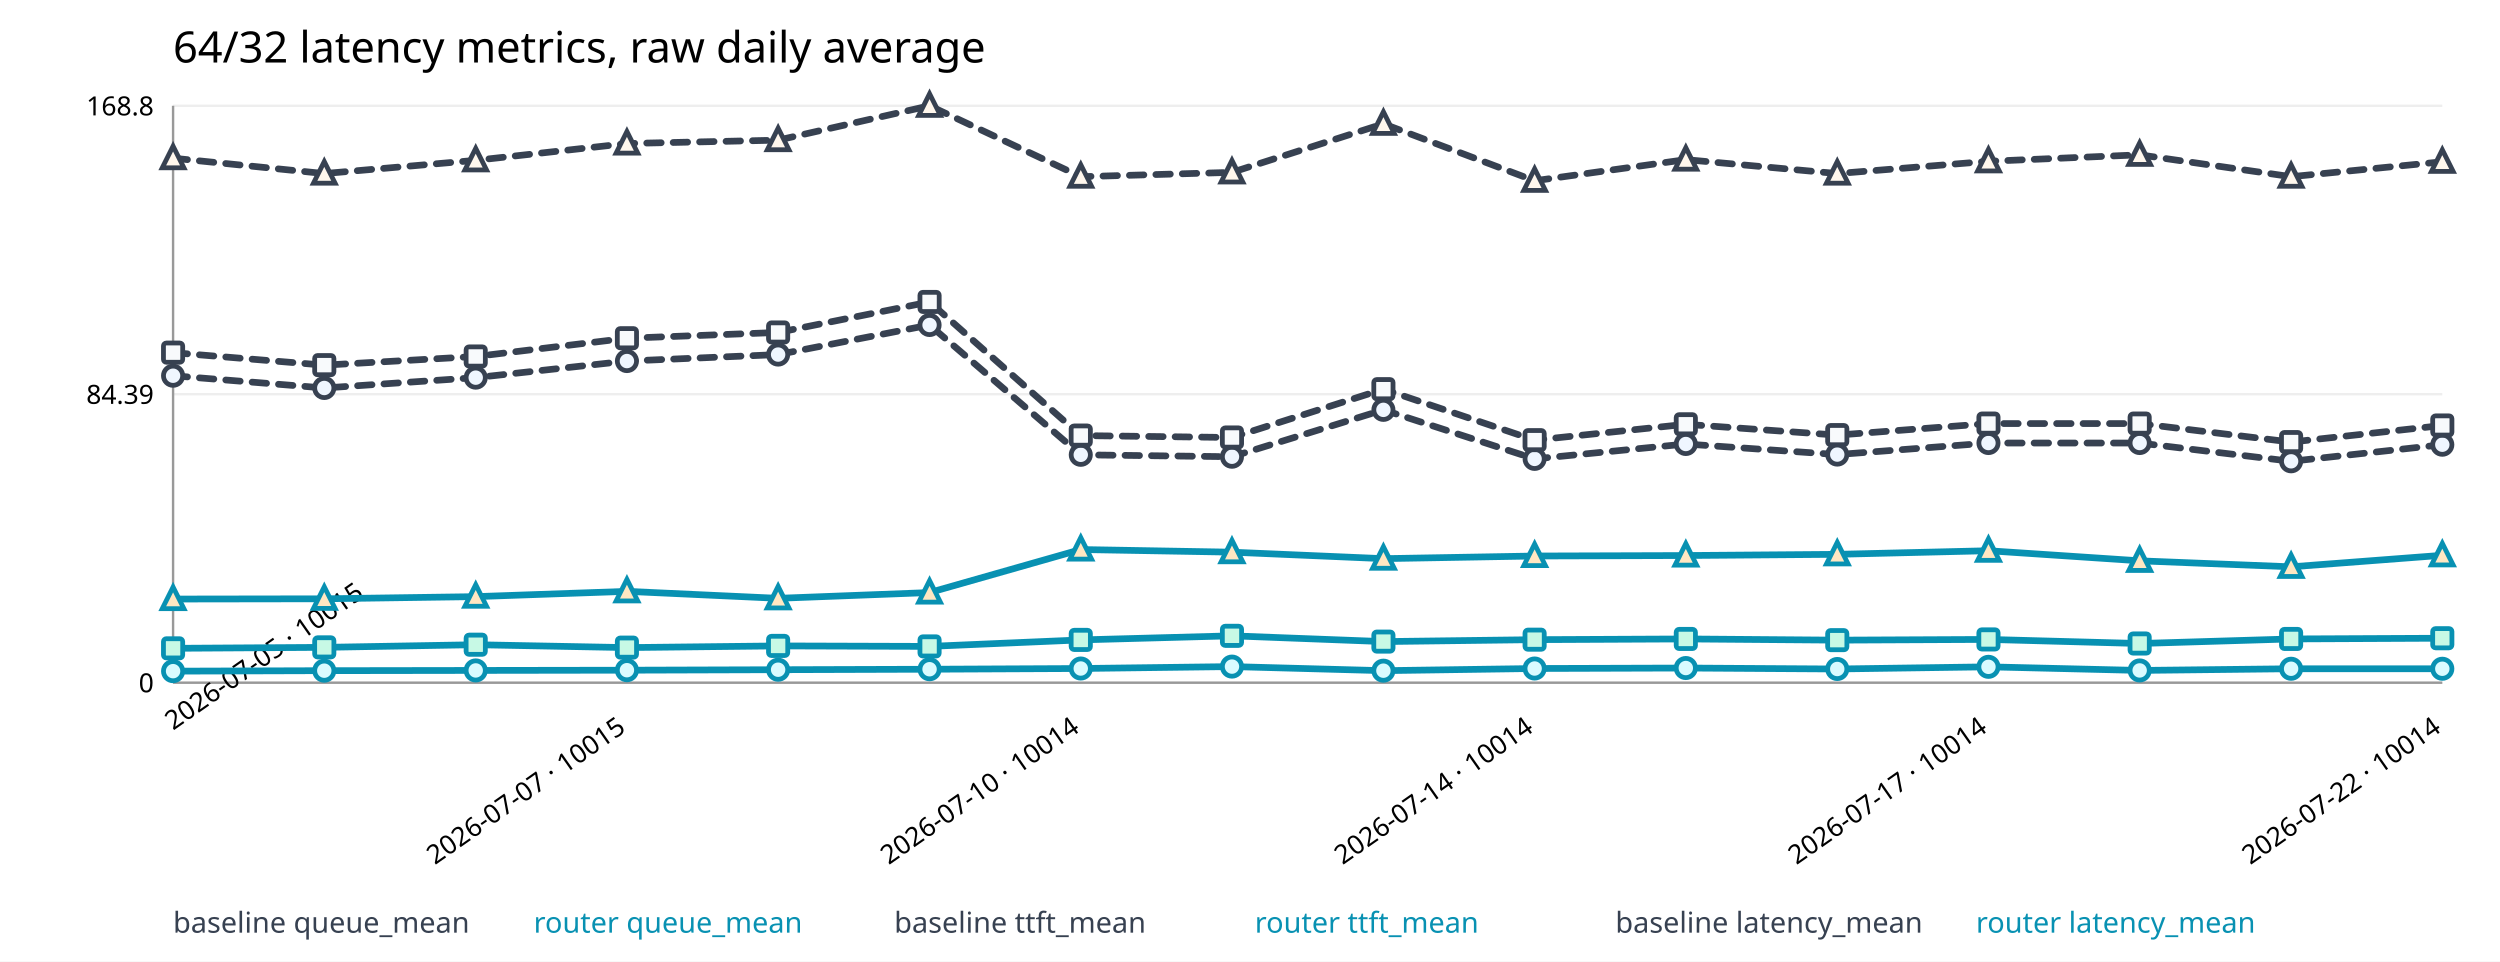
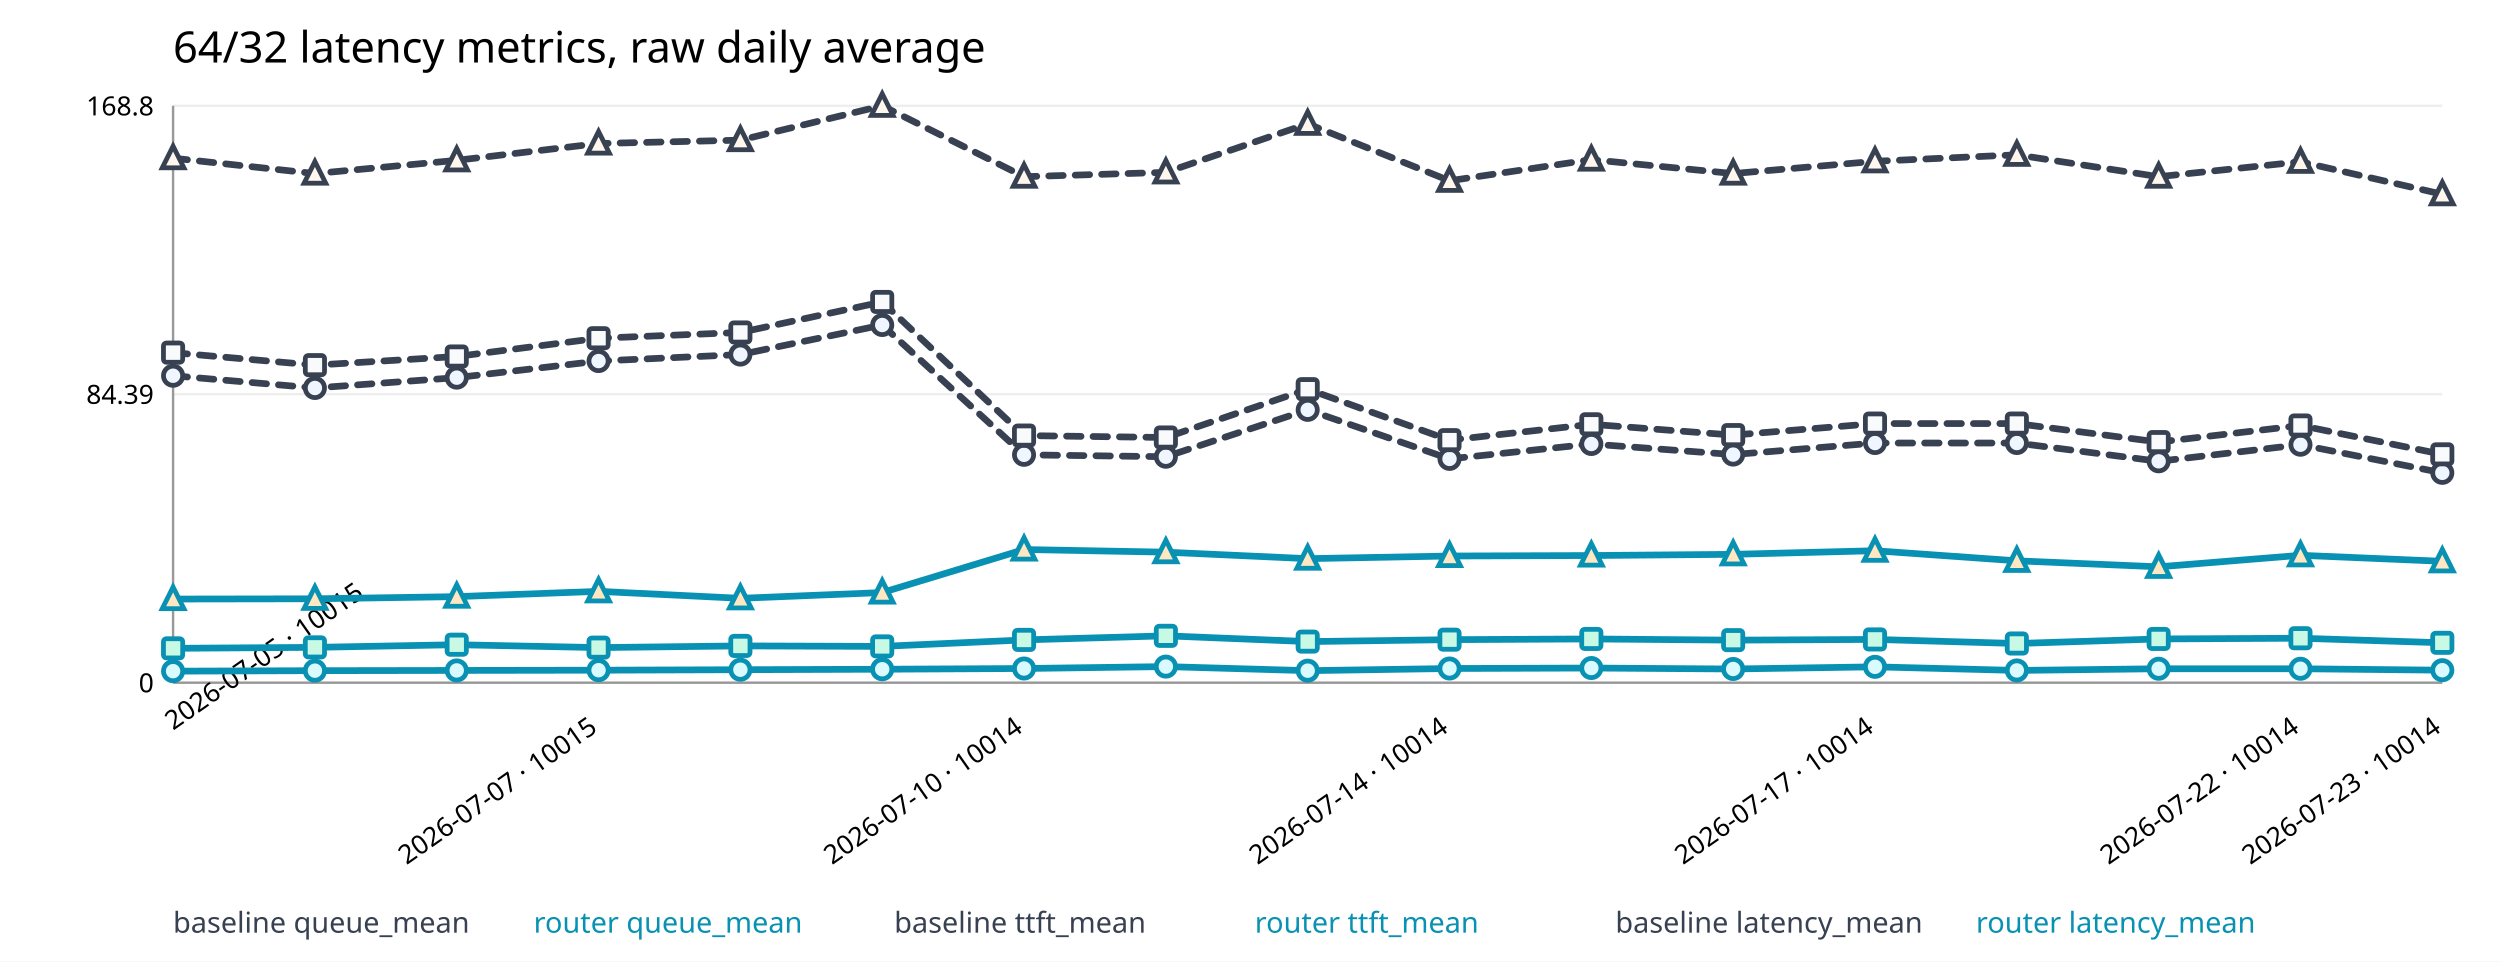
<svg xmlns="http://www.w3.org/2000/svg" width="1040" height="400" viewBox="0 0 1040 400">
  <rect width="100%" height="100%" fill="white" />
  <text x="72" y="26" font-size="18" font-family="sans-serif">64/32 latency metrics, raw daily average</text>
  <line x1="72" y1="284.0" x2="1016" y2="284.0" stroke="#eee" />
  <text x="64" y="288.0" text-anchor="end" font-size="11" font-family="sans-serif">0</text>
  <line x1="72" y1="164.0" x2="1016" y2="164.0" stroke="#eee" />
  <text x="64" y="168.0" text-anchor="end" font-size="11" font-family="sans-serif">84.39</text>
  <line x1="72" y1="44.0" x2="1016" y2="44.0" stroke="#eee" />
  <text x="64" y="48.0" text-anchor="end" font-size="11" font-family="sans-serif">168.8</text>
  <line x1="72" y1="284" x2="1016" y2="284" stroke="#999" />
  <line x1="72" y1="44" x2="72" y2="284" stroke="#999" />
  <text x="72.0" y="304" text-anchor="start" font-size="11" font-family="sans-serif" transform="rotate(-35 72.0 304)">2026-07-05 · 10015</text>
-   <text x="260.8" y="304" text-anchor="end" font-size="11" font-family="sans-serif" transform="rotate(-35 260.8 304)">2026-07-07 · 10015</text>
-   <text x="449.6" y="304" text-anchor="end" font-size="11" font-family="sans-serif" transform="rotate(-35 449.6 304)">2026-07-10 · 10014</text>
-   <text x="638.4" y="304" text-anchor="end" font-size="11" font-family="sans-serif" transform="rotate(-35 638.4 304)">2026-07-14 · 10014</text>
-   <text x="827.2" y="304" text-anchor="end" font-size="11" font-family="sans-serif" transform="rotate(-35 827.2 304)">2026-07-17 · 10014</text>
-   <text x="1016.0" y="304" text-anchor="end" font-size="11" font-family="sans-serif" transform="rotate(-35 1016.0 304)">2026-07-22 · 10014</text>
-   <polyline fill="none" stroke="#374151" stroke-width="2.8" stroke-linecap="round" stroke-linejoin="round" stroke-dasharray="6 5" points="72.0,156.3 134.9,161.4 197.9,157.1 260.8,150.2 323.7,147.5 386.7,135.2 449.6,189.2 512.5,190.0 575.5,170.5 638.4,190.9 701.3,184.7 764.3,189.1 827.2,184.3 890.1,184.3 953.1,191.9 1016.0,185.0" />
+   <text x="249.0" y="304" text-anchor="end" font-size="11" font-family="sans-serif" transform="rotate(-35 249.0 304)">2026-07-07 · 10015</text>
+   <text x="426.0" y="304" text-anchor="end" font-size="11" font-family="sans-serif" transform="rotate(-35 426.0 304)">2026-07-10 · 10014</text>
+   <text x="603.0" y="304" text-anchor="end" font-size="11" font-family="sans-serif" transform="rotate(-35 603.0 304)">2026-07-14 · 10014</text>
+   <text x="780.0" y="304" text-anchor="end" font-size="11" font-family="sans-serif" transform="rotate(-35 780.0 304)">2026-07-17 · 10014</text>
+   <text x="957.0" y="304" text-anchor="end" font-size="11" font-family="sans-serif" transform="rotate(-35 957.0 304)">2026-07-22 · 10014</text>
+   <text x="1016.0" y="304" text-anchor="end" font-size="11" font-family="sans-serif" transform="rotate(-35 1016.0 304)">2026-07-23 · 10014</text>
+   <polyline fill="none" stroke="#374151" stroke-width="2.8" stroke-linecap="round" stroke-linejoin="round" stroke-dasharray="6 5" points="72.0,156.3 131.0,161.4 190.0,157.1 249.0,150.2 308.0,147.5 367.0,135.2 426.0,189.2 485.0,190.0 544.0,170.5 603.0,190.9 662.0,184.7 721.0,189.1 780.0,184.3 839.0,184.3 898.0,191.9 957.0,185.0 1016.0,196.7" />
  <circle cx="72.0" cy="156.3" r="4" fill="#eff6ff" stroke="#374151" stroke-width="2" />
-   <circle cx="134.9" cy="161.4" r="4" fill="#eff6ff" stroke="#374151" stroke-width="2" />
-   <circle cx="197.9" cy="157.1" r="4" fill="#eff6ff" stroke="#374151" stroke-width="2" />
-   <circle cx="260.8" cy="150.2" r="4" fill="#eff6ff" stroke="#374151" stroke-width="2" />
-   <circle cx="323.7" cy="147.5" r="4" fill="#eff6ff" stroke="#374151" stroke-width="2" />
-   <circle cx="386.7" cy="135.2" r="4" fill="#eff6ff" stroke="#374151" stroke-width="2" />
-   <circle cx="449.6" cy="189.2" r="4" fill="#eff6ff" stroke="#374151" stroke-width="2" />
-   <circle cx="512.5" cy="190.0" r="4" fill="#eff6ff" stroke="#374151" stroke-width="2" />
-   <circle cx="575.5" cy="170.5" r="4" fill="#eff6ff" stroke="#374151" stroke-width="2" />
-   <circle cx="638.4" cy="190.9" r="4" fill="#eff6ff" stroke="#374151" stroke-width="2" />
-   <circle cx="701.3" cy="184.7" r="4" fill="#eff6ff" stroke="#374151" stroke-width="2" />
-   <circle cx="764.3" cy="189.1" r="4" fill="#eff6ff" stroke="#374151" stroke-width="2" />
-   <circle cx="827.2" cy="184.3" r="4" fill="#eff6ff" stroke="#374151" stroke-width="2" />
-   <circle cx="890.1" cy="184.3" r="4" fill="#eff6ff" stroke="#374151" stroke-width="2" />
-   <circle cx="953.1" cy="191.9" r="4" fill="#eff6ff" stroke="#374151" stroke-width="2" />
-   <circle cx="1016.0" cy="185.0" r="4" fill="#eff6ff" stroke="#374151" stroke-width="2" />
+   <circle cx="131.0" cy="161.4" r="4" fill="#eff6ff" stroke="#374151" stroke-width="2" />
+   <circle cx="190.0" cy="157.1" r="4" fill="#eff6ff" stroke="#374151" stroke-width="2" />
+   <circle cx="249.0" cy="150.2" r="4" fill="#eff6ff" stroke="#374151" stroke-width="2" />
+   <circle cx="308.0" cy="147.5" r="4" fill="#eff6ff" stroke="#374151" stroke-width="2" />
+   <circle cx="367.0" cy="135.2" r="4" fill="#eff6ff" stroke="#374151" stroke-width="2" />
+   <circle cx="426.0" cy="189.2" r="4" fill="#eff6ff" stroke="#374151" stroke-width="2" />
+   <circle cx="485.0" cy="190.0" r="4" fill="#eff6ff" stroke="#374151" stroke-width="2" />
+   <circle cx="544.0" cy="170.5" r="4" fill="#eff6ff" stroke="#374151" stroke-width="2" />
+   <circle cx="603.0" cy="190.9" r="4" fill="#eff6ff" stroke="#374151" stroke-width="2" />
+   <circle cx="662.0" cy="184.7" r="4" fill="#eff6ff" stroke="#374151" stroke-width="2" />
+   <circle cx="721.0" cy="189.1" r="4" fill="#eff6ff" stroke="#374151" stroke-width="2" />
+   <circle cx="780.0" cy="184.3" r="4" fill="#eff6ff" stroke="#374151" stroke-width="2" />
+   <circle cx="839.0" cy="184.3" r="4" fill="#eff6ff" stroke="#374151" stroke-width="2" />
+   <circle cx="898.0" cy="191.9" r="4" fill="#eff6ff" stroke="#374151" stroke-width="2" />
+   <circle cx="957.0" cy="185.0" r="4" fill="#eff6ff" stroke="#374151" stroke-width="2" />
+   <circle cx="1016.0" cy="196.7" r="4" fill="#eff6ff" stroke="#374151" stroke-width="2" />
  <text x="72" y="388" font-size="12" fill="#374151" font-family="sans-serif">baseline queue_mean</text>
-   <polyline fill="none" stroke="#0891b2" stroke-width="2.8" stroke-linecap="round" stroke-linejoin="round" points="72.0,279.2 134.9,279.0 197.9,278.9 260.8,278.8 323.7,278.6 386.7,278.4 449.6,278.1 512.5,277.3 575.5,279.0 638.4,278.1 701.3,277.9 764.3,278.3 827.2,277.4 890.1,278.9 953.1,278.2 1016.0,278.2" />
+   <polyline fill="none" stroke="#0891b2" stroke-width="2.8" stroke-linecap="round" stroke-linejoin="round" points="72.0,279.2 131.0,279.0 190.0,278.9 249.0,278.8 308.0,278.6 367.0,278.4 426.0,278.1 485.0,277.3 544.0,279.0 603.0,278.1 662.0,277.9 721.0,278.3 780.0,277.4 839.0,278.9 898.0,278.2 957.0,278.2 1016.0,278.8" />
  <circle cx="72.0" cy="279.2" r="4" fill="#d9fbff" stroke="#0891b2" stroke-width="2" />
-   <circle cx="134.9" cy="279.0" r="4" fill="#d9fbff" stroke="#0891b2" stroke-width="2" />
-   <circle cx="197.9" cy="278.9" r="4" fill="#d9fbff" stroke="#0891b2" stroke-width="2" />
-   <circle cx="260.8" cy="278.8" r="4" fill="#d9fbff" stroke="#0891b2" stroke-width="2" />
-   <circle cx="323.7" cy="278.6" r="4" fill="#d9fbff" stroke="#0891b2" stroke-width="2" />
-   <circle cx="386.7" cy="278.4" r="4" fill="#d9fbff" stroke="#0891b2" stroke-width="2" />
-   <circle cx="449.6" cy="278.1" r="4" fill="#d9fbff" stroke="#0891b2" stroke-width="2" />
-   <circle cx="512.5" cy="277.3" r="4" fill="#d9fbff" stroke="#0891b2" stroke-width="2" />
-   <circle cx="575.5" cy="279.0" r="4" fill="#d9fbff" stroke="#0891b2" stroke-width="2" />
-   <circle cx="638.4" cy="278.1" r="4" fill="#d9fbff" stroke="#0891b2" stroke-width="2" />
-   <circle cx="701.3" cy="277.9" r="4" fill="#d9fbff" stroke="#0891b2" stroke-width="2" />
-   <circle cx="764.3" cy="278.3" r="4" fill="#d9fbff" stroke="#0891b2" stroke-width="2" />
-   <circle cx="827.2" cy="277.4" r="4" fill="#d9fbff" stroke="#0891b2" stroke-width="2" />
-   <circle cx="890.1" cy="278.9" r="4" fill="#d9fbff" stroke="#0891b2" stroke-width="2" />
-   <circle cx="953.1" cy="278.2" r="4" fill="#d9fbff" stroke="#0891b2" stroke-width="2" />
-   <circle cx="1016.0" cy="278.2" r="4" fill="#d9fbff" stroke="#0891b2" stroke-width="2" />
+   <circle cx="131.0" cy="279.0" r="4" fill="#d9fbff" stroke="#0891b2" stroke-width="2" />
+   <circle cx="190.0" cy="278.9" r="4" fill="#d9fbff" stroke="#0891b2" stroke-width="2" />
+   <circle cx="249.0" cy="278.8" r="4" fill="#d9fbff" stroke="#0891b2" stroke-width="2" />
+   <circle cx="308.0" cy="278.6" r="4" fill="#d9fbff" stroke="#0891b2" stroke-width="2" />
+   <circle cx="367.0" cy="278.4" r="4" fill="#d9fbff" stroke="#0891b2" stroke-width="2" />
+   <circle cx="426.0" cy="278.1" r="4" fill="#d9fbff" stroke="#0891b2" stroke-width="2" />
+   <circle cx="485.0" cy="277.3" r="4" fill="#d9fbff" stroke="#0891b2" stroke-width="2" />
+   <circle cx="544.0" cy="279.0" r="4" fill="#d9fbff" stroke="#0891b2" stroke-width="2" />
+   <circle cx="603.0" cy="278.1" r="4" fill="#d9fbff" stroke="#0891b2" stroke-width="2" />
+   <circle cx="662.0" cy="277.9" r="4" fill="#d9fbff" stroke="#0891b2" stroke-width="2" />
+   <circle cx="721.0" cy="278.3" r="4" fill="#d9fbff" stroke="#0891b2" stroke-width="2" />
+   <circle cx="780.0" cy="277.4" r="4" fill="#d9fbff" stroke="#0891b2" stroke-width="2" />
+   <circle cx="839.0" cy="278.9" r="4" fill="#d9fbff" stroke="#0891b2" stroke-width="2" />
+   <circle cx="898.0" cy="278.2" r="4" fill="#d9fbff" stroke="#0891b2" stroke-width="2" />
+   <circle cx="957.0" cy="278.2" r="4" fill="#d9fbff" stroke="#0891b2" stroke-width="2" />
+   <circle cx="1016.0" cy="278.8" r="4" fill="#d9fbff" stroke="#0891b2" stroke-width="2" />
  <text x="222" y="388" font-size="12" fill="#0891b2" font-family="sans-serif">router queue_mean</text>
-   <polyline fill="none" stroke="#374151" stroke-width="2.8" stroke-linecap="round" stroke-linejoin="round" stroke-dasharray="6 5" points="72.0,146.7 134.9,151.9 197.9,148.3 260.8,140.7 323.7,138.3 386.7,125.6 449.6,181.2 512.5,182.0 575.5,161.9 638.4,183.1 701.3,176.5 764.3,181.0 827.2,176.2 890.1,176.2 953.1,183.9 1016.0,177.0" />
+   <polyline fill="none" stroke="#374151" stroke-width="2.8" stroke-linecap="round" stroke-linejoin="round" stroke-dasharray="6 5" points="72.0,146.7 131.0,151.9 190.0,148.3 249.0,140.7 308.0,138.3 367.0,125.6 426.0,181.2 485.0,182.0 544.0,161.9 603.0,183.1 662.0,176.5 721.0,181.0 780.0,176.2 839.0,176.2 898.0,183.9 957.0,177.0 1016.0,189.0" />
  <rect x="68.0" y="142.7" width="8" height="8" rx="1.2" fill="#f8fafc" stroke="#374151" stroke-width="2" />
-   <rect x="130.9" y="147.9" width="8" height="8" rx="1.2" fill="#f8fafc" stroke="#374151" stroke-width="2" />
-   <rect x="193.9" y="144.3" width="8" height="8" rx="1.2" fill="#f8fafc" stroke="#374151" stroke-width="2" />
-   <rect x="256.8" y="136.7" width="8" height="8" rx="1.2" fill="#f8fafc" stroke="#374151" stroke-width="2" />
-   <rect x="319.7" y="134.3" width="8" height="8" rx="1.2" fill="#f8fafc" stroke="#374151" stroke-width="2" />
-   <rect x="382.7" y="121.6" width="8" height="8" rx="1.2" fill="#f8fafc" stroke="#374151" stroke-width="2" />
-   <rect x="445.6" y="177.2" width="8" height="8" rx="1.2" fill="#f8fafc" stroke="#374151" stroke-width="2" />
-   <rect x="508.5" y="178.0" width="8" height="8" rx="1.2" fill="#f8fafc" stroke="#374151" stroke-width="2" />
-   <rect x="571.5" y="157.9" width="8" height="8" rx="1.2" fill="#f8fafc" stroke="#374151" stroke-width="2" />
-   <rect x="634.4" y="179.1" width="8" height="8" rx="1.2" fill="#f8fafc" stroke="#374151" stroke-width="2" />
-   <rect x="697.3" y="172.5" width="8" height="8" rx="1.2" fill="#f8fafc" stroke="#374151" stroke-width="2" />
-   <rect x="760.3" y="177.0" width="8" height="8" rx="1.2" fill="#f8fafc" stroke="#374151" stroke-width="2" />
-   <rect x="823.2" y="172.2" width="8" height="8" rx="1.2" fill="#f8fafc" stroke="#374151" stroke-width="2" />
-   <rect x="886.1" y="172.2" width="8" height="8" rx="1.2" fill="#f8fafc" stroke="#374151" stroke-width="2" />
-   <rect x="949.1" y="179.9" width="8" height="8" rx="1.2" fill="#f8fafc" stroke="#374151" stroke-width="2" />
-   <rect x="1012.0" y="173.0" width="8" height="8" rx="1.2" fill="#f8fafc" stroke="#374151" stroke-width="2" />
+   <rect x="127.0" y="147.9" width="8" height="8" rx="1.2" fill="#f8fafc" stroke="#374151" stroke-width="2" />
+   <rect x="186.0" y="144.3" width="8" height="8" rx="1.2" fill="#f8fafc" stroke="#374151" stroke-width="2" />
+   <rect x="245.0" y="136.7" width="8" height="8" rx="1.2" fill="#f8fafc" stroke="#374151" stroke-width="2" />
+   <rect x="304.0" y="134.3" width="8" height="8" rx="1.2" fill="#f8fafc" stroke="#374151" stroke-width="2" />
+   <rect x="363.0" y="121.6" width="8" height="8" rx="1.2" fill="#f8fafc" stroke="#374151" stroke-width="2" />
+   <rect x="422.0" y="177.2" width="8" height="8" rx="1.2" fill="#f8fafc" stroke="#374151" stroke-width="2" />
+   <rect x="481.0" y="178.0" width="8" height="8" rx="1.2" fill="#f8fafc" stroke="#374151" stroke-width="2" />
+   <rect x="540.0" y="157.9" width="8" height="8" rx="1.2" fill="#f8fafc" stroke="#374151" stroke-width="2" />
+   <rect x="599.0" y="179.1" width="8" height="8" rx="1.2" fill="#f8fafc" stroke="#374151" stroke-width="2" />
+   <rect x="658.0" y="172.5" width="8" height="8" rx="1.2" fill="#f8fafc" stroke="#374151" stroke-width="2" />
+   <rect x="717.0" y="177.0" width="8" height="8" rx="1.2" fill="#f8fafc" stroke="#374151" stroke-width="2" />
+   <rect x="776.0" y="172.2" width="8" height="8" rx="1.2" fill="#f8fafc" stroke="#374151" stroke-width="2" />
+   <rect x="835.0" y="172.2" width="8" height="8" rx="1.2" fill="#f8fafc" stroke="#374151" stroke-width="2" />
+   <rect x="894.0" y="179.9" width="8" height="8" rx="1.2" fill="#f8fafc" stroke="#374151" stroke-width="2" />
+   <rect x="953.0" y="173.0" width="8" height="8" rx="1.2" fill="#f8fafc" stroke="#374151" stroke-width="2" />
+   <rect x="1012.0" y="185.0" width="8" height="8" rx="1.2" fill="#f8fafc" stroke="#374151" stroke-width="2" />
  <text x="372" y="388" font-size="12" fill="#374151" font-family="sans-serif">baseline ttft_mean</text>
-   <polyline fill="none" stroke="#0891b2" stroke-width="2.8" stroke-linecap="round" stroke-linejoin="round" points="72.0,269.7 134.9,269.3 197.9,268.2 260.8,269.4 323.7,268.7 386.7,268.9 449.6,266.2 512.5,264.5 575.5,266.9 638.4,266.1 701.3,265.8 764.3,266.3 827.2,266.0 890.1,267.7 953.1,265.8 1016.0,265.5" />
+   <polyline fill="none" stroke="#0891b2" stroke-width="2.8" stroke-linecap="round" stroke-linejoin="round" points="72.0,269.7 131.0,269.3 190.0,268.2 249.0,269.4 308.0,268.7 367.0,268.9 426.0,266.2 485.0,264.5 544.0,266.9 603.0,266.1 662.0,265.8 721.0,266.3 780.0,266.0 839.0,267.7 898.0,265.8 957.0,265.5 1016.0,267.4" />
  <rect x="68.0" y="265.7" width="8" height="8" rx="1.2" fill="#c7f9e5" stroke="#0891b2" stroke-width="2" />
-   <rect x="130.9" y="265.3" width="8" height="8" rx="1.2" fill="#c7f9e5" stroke="#0891b2" stroke-width="2" />
-   <rect x="193.9" y="264.2" width="8" height="8" rx="1.2" fill="#c7f9e5" stroke="#0891b2" stroke-width="2" />
-   <rect x="256.8" y="265.4" width="8" height="8" rx="1.2" fill="#c7f9e5" stroke="#0891b2" stroke-width="2" />
-   <rect x="319.7" y="264.7" width="8" height="8" rx="1.2" fill="#c7f9e5" stroke="#0891b2" stroke-width="2" />
-   <rect x="382.7" y="264.9" width="8" height="8" rx="1.2" fill="#c7f9e5" stroke="#0891b2" stroke-width="2" />
-   <rect x="445.6" y="262.2" width="8" height="8" rx="1.2" fill="#c7f9e5" stroke="#0891b2" stroke-width="2" />
-   <rect x="508.5" y="260.5" width="8" height="8" rx="1.2" fill="#c7f9e5" stroke="#0891b2" stroke-width="2" />
-   <rect x="571.5" y="262.9" width="8" height="8" rx="1.2" fill="#c7f9e5" stroke="#0891b2" stroke-width="2" />
-   <rect x="634.4" y="262.1" width="8" height="8" rx="1.2" fill="#c7f9e5" stroke="#0891b2" stroke-width="2" />
-   <rect x="697.3" y="261.8" width="8" height="8" rx="1.2" fill="#c7f9e5" stroke="#0891b2" stroke-width="2" />
-   <rect x="760.3" y="262.3" width="8" height="8" rx="1.2" fill="#c7f9e5" stroke="#0891b2" stroke-width="2" />
-   <rect x="823.2" y="262.0" width="8" height="8" rx="1.2" fill="#c7f9e5" stroke="#0891b2" stroke-width="2" />
-   <rect x="886.1" y="263.7" width="8" height="8" rx="1.2" fill="#c7f9e5" stroke="#0891b2" stroke-width="2" />
-   <rect x="949.1" y="261.8" width="8" height="8" rx="1.2" fill="#c7f9e5" stroke="#0891b2" stroke-width="2" />
-   <rect x="1012.0" y="261.5" width="8" height="8" rx="1.2" fill="#c7f9e5" stroke="#0891b2" stroke-width="2" />
+   <rect x="127.0" y="265.3" width="8" height="8" rx="1.2" fill="#c7f9e5" stroke="#0891b2" stroke-width="2" />
+   <rect x="186.0" y="264.2" width="8" height="8" rx="1.2" fill="#c7f9e5" stroke="#0891b2" stroke-width="2" />
+   <rect x="245.0" y="265.4" width="8" height="8" rx="1.2" fill="#c7f9e5" stroke="#0891b2" stroke-width="2" />
+   <rect x="304.0" y="264.7" width="8" height="8" rx="1.2" fill="#c7f9e5" stroke="#0891b2" stroke-width="2" />
+   <rect x="363.0" y="264.9" width="8" height="8" rx="1.2" fill="#c7f9e5" stroke="#0891b2" stroke-width="2" />
+   <rect x="422.0" y="262.2" width="8" height="8" rx="1.2" fill="#c7f9e5" stroke="#0891b2" stroke-width="2" />
+   <rect x="481.0" y="260.5" width="8" height="8" rx="1.2" fill="#c7f9e5" stroke="#0891b2" stroke-width="2" />
+   <rect x="540.0" y="262.9" width="8" height="8" rx="1.2" fill="#c7f9e5" stroke="#0891b2" stroke-width="2" />
+   <rect x="599.0" y="262.1" width="8" height="8" rx="1.2" fill="#c7f9e5" stroke="#0891b2" stroke-width="2" />
+   <rect x="658.0" y="261.8" width="8" height="8" rx="1.2" fill="#c7f9e5" stroke="#0891b2" stroke-width="2" />
+   <rect x="717.0" y="262.3" width="8" height="8" rx="1.2" fill="#c7f9e5" stroke="#0891b2" stroke-width="2" />
+   <rect x="776.0" y="262.0" width="8" height="8" rx="1.2" fill="#c7f9e5" stroke="#0891b2" stroke-width="2" />
+   <rect x="835.0" y="263.7" width="8" height="8" rx="1.2" fill="#c7f9e5" stroke="#0891b2" stroke-width="2" />
+   <rect x="894.0" y="261.8" width="8" height="8" rx="1.2" fill="#c7f9e5" stroke="#0891b2" stroke-width="2" />
+   <rect x="953.0" y="261.5" width="8" height="8" rx="1.2" fill="#c7f9e5" stroke="#0891b2" stroke-width="2" />
+   <rect x="1012.0" y="263.4" width="8" height="8" rx="1.2" fill="#c7f9e5" stroke="#0891b2" stroke-width="2" />
  <text x="522" y="388" font-size="12" fill="#0891b2" font-family="sans-serif">router ttft_mean</text>
-   <polyline fill="none" stroke="#374151" stroke-width="2.8" stroke-linecap="round" stroke-linejoin="round" stroke-dasharray="6 5" points="72.0,65.8 134.9,72.2 197.9,66.7 260.8,59.7 323.7,58.3 386.7,44.0 449.6,73.5 512.5,71.7 575.5,51.5 638.4,75.2 701.3,66.4 764.3,72.2 827.2,67.1 890.1,64.4 953.1,73.5 1016.0,67.3" />
+   <polyline fill="none" stroke="#374151" stroke-width="2.8" stroke-linecap="round" stroke-linejoin="round" stroke-dasharray="6 5" points="72.0,65.8 131.0,72.2 190.0,66.7 249.0,59.7 308.0,58.3 367.0,44.0 426.0,73.5 485.0,71.7 544.0,51.5 603.0,75.2 662.0,66.4 721.0,72.2 780.0,67.1 839.0,64.4 898.0,73.5 957.0,67.3 1016.0,80.8" />
  <polygon points="72.0,60.8 67.5,69.8 76.5,69.8" fill="#fff7ed" stroke="#374151" stroke-width="2" />
-   <polygon points="134.9,67.2 130.4,76.2 139.4,76.2" fill="#fff7ed" stroke="#374151" stroke-width="2" />
-   <polygon points="197.9,61.7 193.4,70.7 202.4,70.7" fill="#fff7ed" stroke="#374151" stroke-width="2" />
-   <polygon points="260.8,54.7 256.3,63.7 265.3,63.7" fill="#fff7ed" stroke="#374151" stroke-width="2" />
-   <polygon points="323.7,53.3 319.2,62.3 328.2,62.3" fill="#fff7ed" stroke="#374151" stroke-width="2" />
-   <polygon points="386.7,39.0 382.2,48.0 391.2,48.0" fill="#fff7ed" stroke="#374151" stroke-width="2" />
-   <polygon points="449.6,68.5 445.1,77.5 454.1,77.5" fill="#fff7ed" stroke="#374151" stroke-width="2" />
-   <polygon points="512.5,66.7 508.0,75.7 517.0,75.7" fill="#fff7ed" stroke="#374151" stroke-width="2" />
-   <polygon points="575.5,46.5 571.0,55.5 580.0,55.5" fill="#fff7ed" stroke="#374151" stroke-width="2" />
-   <polygon points="638.4,70.2 633.9,79.2 642.9,79.2" fill="#fff7ed" stroke="#374151" stroke-width="2" />
-   <polygon points="701.3,61.4 696.8,70.4 705.8,70.4" fill="#fff7ed" stroke="#374151" stroke-width="2" />
-   <polygon points="764.3,67.2 759.8,76.2 768.8,76.2" fill="#fff7ed" stroke="#374151" stroke-width="2" />
-   <polygon points="827.2,62.1 822.7,71.1 831.7,71.1" fill="#fff7ed" stroke="#374151" stroke-width="2" />
-   <polygon points="890.1,59.4 885.6,68.4 894.6,68.4" fill="#fff7ed" stroke="#374151" stroke-width="2" />
-   <polygon points="953.1,68.5 948.6,77.5 957.6,77.5" fill="#fff7ed" stroke="#374151" stroke-width="2" />
-   <polygon points="1016.0,62.3 1011.5,71.3 1020.5,71.3" fill="#fff7ed" stroke="#374151" stroke-width="2" />
+   <polygon points="131.0,67.2 126.5,76.2 135.5,76.2" fill="#fff7ed" stroke="#374151" stroke-width="2" />
+   <polygon points="190.0,61.7 185.5,70.7 194.5,70.7" fill="#fff7ed" stroke="#374151" stroke-width="2" />
+   <polygon points="249.0,54.7 244.5,63.7 253.5,63.7" fill="#fff7ed" stroke="#374151" stroke-width="2" />
+   <polygon points="308.0,53.3 303.5,62.3 312.5,62.3" fill="#fff7ed" stroke="#374151" stroke-width="2" />
+   <polygon points="367.0,39.0 362.5,48.0 371.5,48.0" fill="#fff7ed" stroke="#374151" stroke-width="2" />
+   <polygon points="426.0,68.5 421.5,77.5 430.5,77.5" fill="#fff7ed" stroke="#374151" stroke-width="2" />
+   <polygon points="485.0,66.7 480.5,75.7 489.5,75.7" fill="#fff7ed" stroke="#374151" stroke-width="2" />
+   <polygon points="544.0,46.5 539.5,55.5 548.5,55.5" fill="#fff7ed" stroke="#374151" stroke-width="2" />
+   <polygon points="603.0,70.2 598.5,79.2 607.5,79.2" fill="#fff7ed" stroke="#374151" stroke-width="2" />
+   <polygon points="662.0,61.4 657.5,70.4 666.5,70.4" fill="#fff7ed" stroke="#374151" stroke-width="2" />
+   <polygon points="721.0,67.2 716.5,76.2 725.5,76.2" fill="#fff7ed" stroke="#374151" stroke-width="2" />
+   <polygon points="780.0,62.1 775.5,71.1 784.5,71.1" fill="#fff7ed" stroke="#374151" stroke-width="2" />
+   <polygon points="839.0,59.4 834.5,68.4 843.5,68.4" fill="#fff7ed" stroke="#374151" stroke-width="2" />
+   <polygon points="898.0,68.5 893.5,77.5 902.5,77.5" fill="#fff7ed" stroke="#374151" stroke-width="2" />
+   <polygon points="957.0,62.3 952.5,71.3 961.5,71.3" fill="#fff7ed" stroke="#374151" stroke-width="2" />
+   <polygon points="1016.0,75.8 1011.5,84.8 1020.5,84.8" fill="#fff7ed" stroke="#374151" stroke-width="2" />
  <text x="672" y="388" font-size="12" fill="#374151" font-family="sans-serif">baseline latency_mean</text>
-   <polyline fill="none" stroke="#0891b2" stroke-width="2.8" stroke-linecap="round" stroke-linejoin="round" points="72.0,249.2 134.9,249.1 197.9,248.2 260.8,246.0 323.7,248.9 386.7,246.5 449.6,228.6 512.5,229.7 575.5,232.4 638.4,231.3 701.3,231.1 764.3,230.6 827.2,229.1 890.1,233.3 953.1,235.8 1016.0,231.0" />
+   <polyline fill="none" stroke="#0891b2" stroke-width="2.8" stroke-linecap="round" stroke-linejoin="round" points="72.0,249.2 131.0,249.1 190.0,248.2 249.0,246.0 308.0,248.9 367.0,246.5 426.0,228.6 485.0,229.7 544.0,232.4 603.0,231.3 662.0,231.1 721.0,230.6 780.0,229.1 839.0,233.3 898.0,235.8 957.0,231.0 1016.0,233.5" />
  <polygon points="72.0,244.2 67.5,253.2 76.5,253.2" fill="#ffe7c2" stroke="#0891b2" stroke-width="2" />
-   <polygon points="134.9,244.1 130.4,253.1 139.4,253.1" fill="#ffe7c2" stroke="#0891b2" stroke-width="2" />
-   <polygon points="197.9,243.2 193.4,252.2 202.4,252.2" fill="#ffe7c2" stroke="#0891b2" stroke-width="2" />
-   <polygon points="260.8,241.0 256.3,250.0 265.3,250.0" fill="#ffe7c2" stroke="#0891b2" stroke-width="2" />
-   <polygon points="323.7,243.9 319.2,252.9 328.2,252.9" fill="#ffe7c2" stroke="#0891b2" stroke-width="2" />
-   <polygon points="386.7,241.5 382.2,250.5 391.2,250.5" fill="#ffe7c2" stroke="#0891b2" stroke-width="2" />
-   <polygon points="449.6,223.6 445.1,232.6 454.1,232.6" fill="#ffe7c2" stroke="#0891b2" stroke-width="2" />
-   <polygon points="512.5,224.7 508.0,233.7 517.0,233.7" fill="#ffe7c2" stroke="#0891b2" stroke-width="2" />
-   <polygon points="575.5,227.4 571.0,236.4 580.0,236.4" fill="#ffe7c2" stroke="#0891b2" stroke-width="2" />
-   <polygon points="638.4,226.3 633.9,235.3 642.9,235.3" fill="#ffe7c2" stroke="#0891b2" stroke-width="2" />
-   <polygon points="701.3,226.1 696.8,235.1 705.8,235.1" fill="#ffe7c2" stroke="#0891b2" stroke-width="2" />
-   <polygon points="764.3,225.6 759.8,234.6 768.8,234.6" fill="#ffe7c2" stroke="#0891b2" stroke-width="2" />
-   <polygon points="827.2,224.1 822.7,233.1 831.7,233.1" fill="#ffe7c2" stroke="#0891b2" stroke-width="2" />
-   <polygon points="890.1,228.3 885.6,237.3 894.6,237.3" fill="#ffe7c2" stroke="#0891b2" stroke-width="2" />
-   <polygon points="953.1,230.8 948.6,239.8 957.6,239.8" fill="#ffe7c2" stroke="#0891b2" stroke-width="2" />
-   <polygon points="1016.0,226.0 1011.5,235.0 1020.5,235.0" fill="#ffe7c2" stroke="#0891b2" stroke-width="2" />
+   <polygon points="131.0,244.1 126.5,253.1 135.5,253.1" fill="#ffe7c2" stroke="#0891b2" stroke-width="2" />
+   <polygon points="190.0,243.2 185.5,252.2 194.5,252.2" fill="#ffe7c2" stroke="#0891b2" stroke-width="2" />
+   <polygon points="249.0,241.0 244.5,250.0 253.5,250.0" fill="#ffe7c2" stroke="#0891b2" stroke-width="2" />
+   <polygon points="308.0,243.9 303.5,252.9 312.5,252.9" fill="#ffe7c2" stroke="#0891b2" stroke-width="2" />
+   <polygon points="367.0,241.5 362.5,250.5 371.5,250.5" fill="#ffe7c2" stroke="#0891b2" stroke-width="2" />
+   <polygon points="426.0,223.6 421.5,232.6 430.5,232.6" fill="#ffe7c2" stroke="#0891b2" stroke-width="2" />
+   <polygon points="485.0,224.7 480.5,233.7 489.5,233.7" fill="#ffe7c2" stroke="#0891b2" stroke-width="2" />
+   <polygon points="544.0,227.4 539.5,236.4 548.5,236.4" fill="#ffe7c2" stroke="#0891b2" stroke-width="2" />
+   <polygon points="603.0,226.3 598.5,235.3 607.5,235.3" fill="#ffe7c2" stroke="#0891b2" stroke-width="2" />
+   <polygon points="662.0,226.1 657.5,235.1 666.5,235.1" fill="#ffe7c2" stroke="#0891b2" stroke-width="2" />
+   <polygon points="721.0,225.6 716.5,234.6 725.5,234.6" fill="#ffe7c2" stroke="#0891b2" stroke-width="2" />
+   <polygon points="780.0,224.1 775.5,233.1 784.5,233.1" fill="#ffe7c2" stroke="#0891b2" stroke-width="2" />
+   <polygon points="839.0,228.3 834.5,237.3 843.5,237.3" fill="#ffe7c2" stroke="#0891b2" stroke-width="2" />
+   <polygon points="898.0,230.8 893.5,239.8 902.5,239.8" fill="#ffe7c2" stroke="#0891b2" stroke-width="2" />
+   <polygon points="957.0,226.0 952.5,235.0 961.5,235.0" fill="#ffe7c2" stroke="#0891b2" stroke-width="2" />
+   <polygon points="1016.0,228.5 1011.5,237.5 1020.5,237.5" fill="#ffe7c2" stroke="#0891b2" stroke-width="2" />
  <text x="822" y="388" font-size="12" fill="#0891b2" font-family="sans-serif">router latency_mean</text>
</svg>
